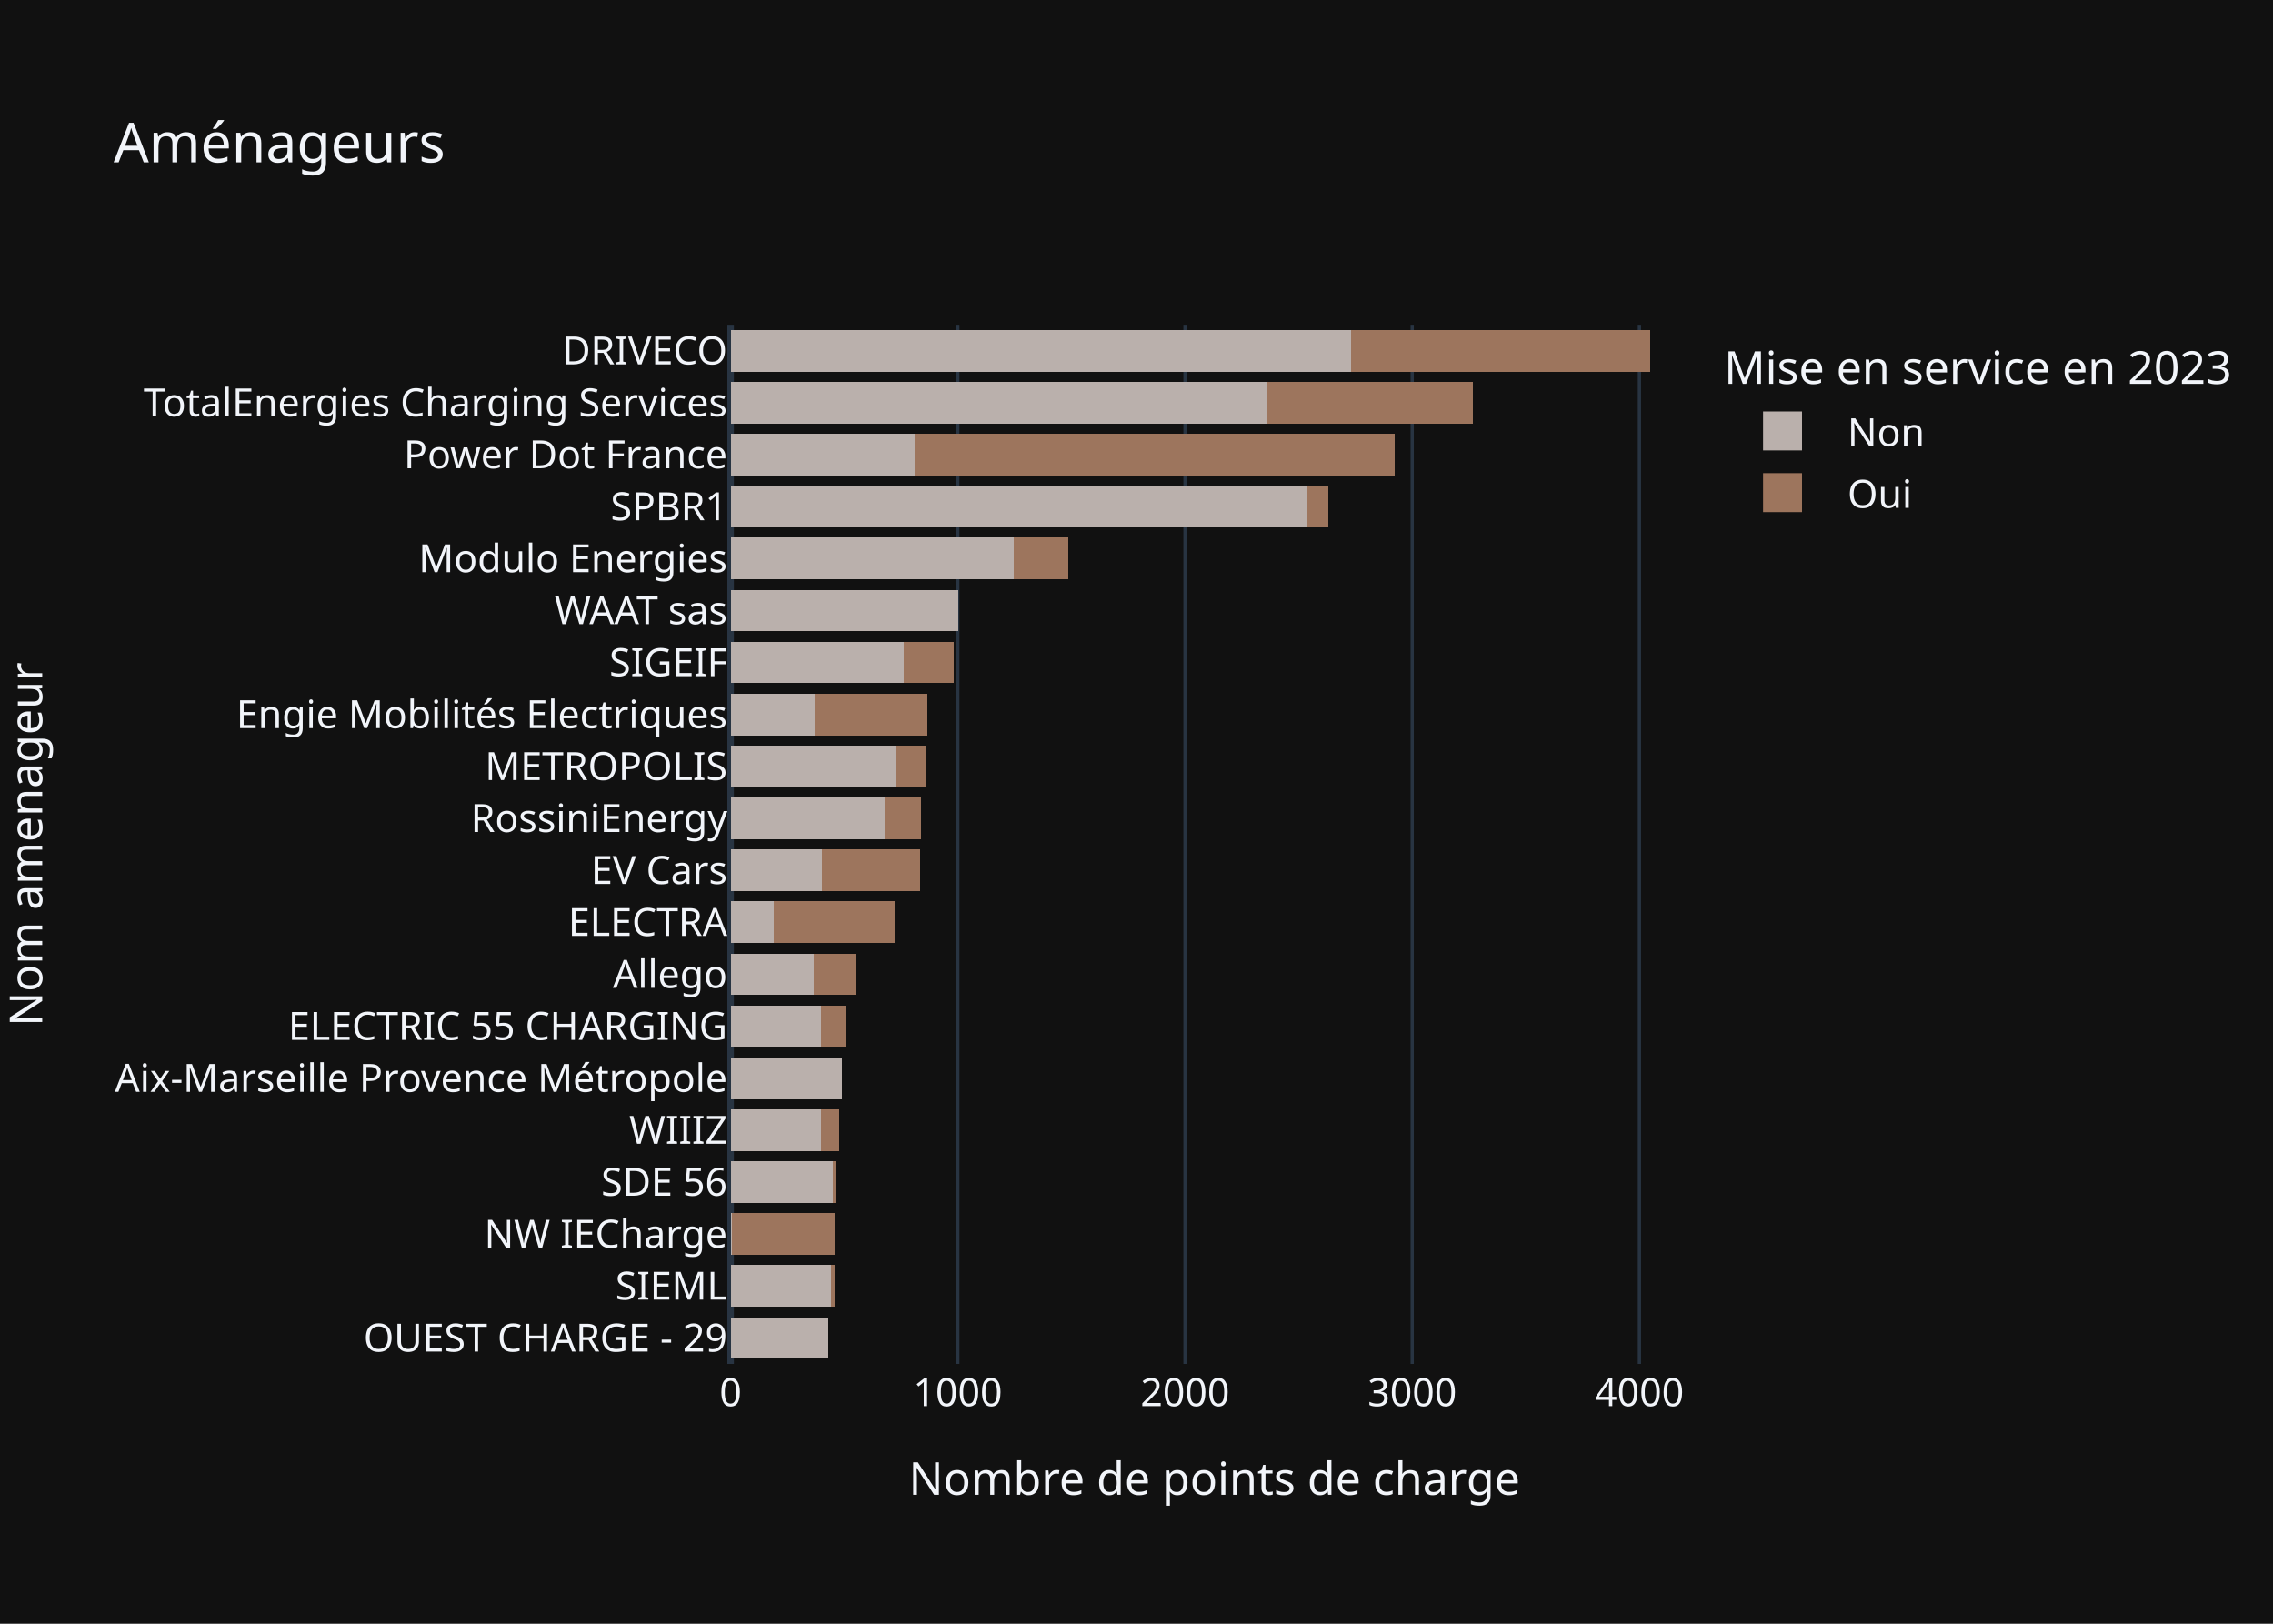
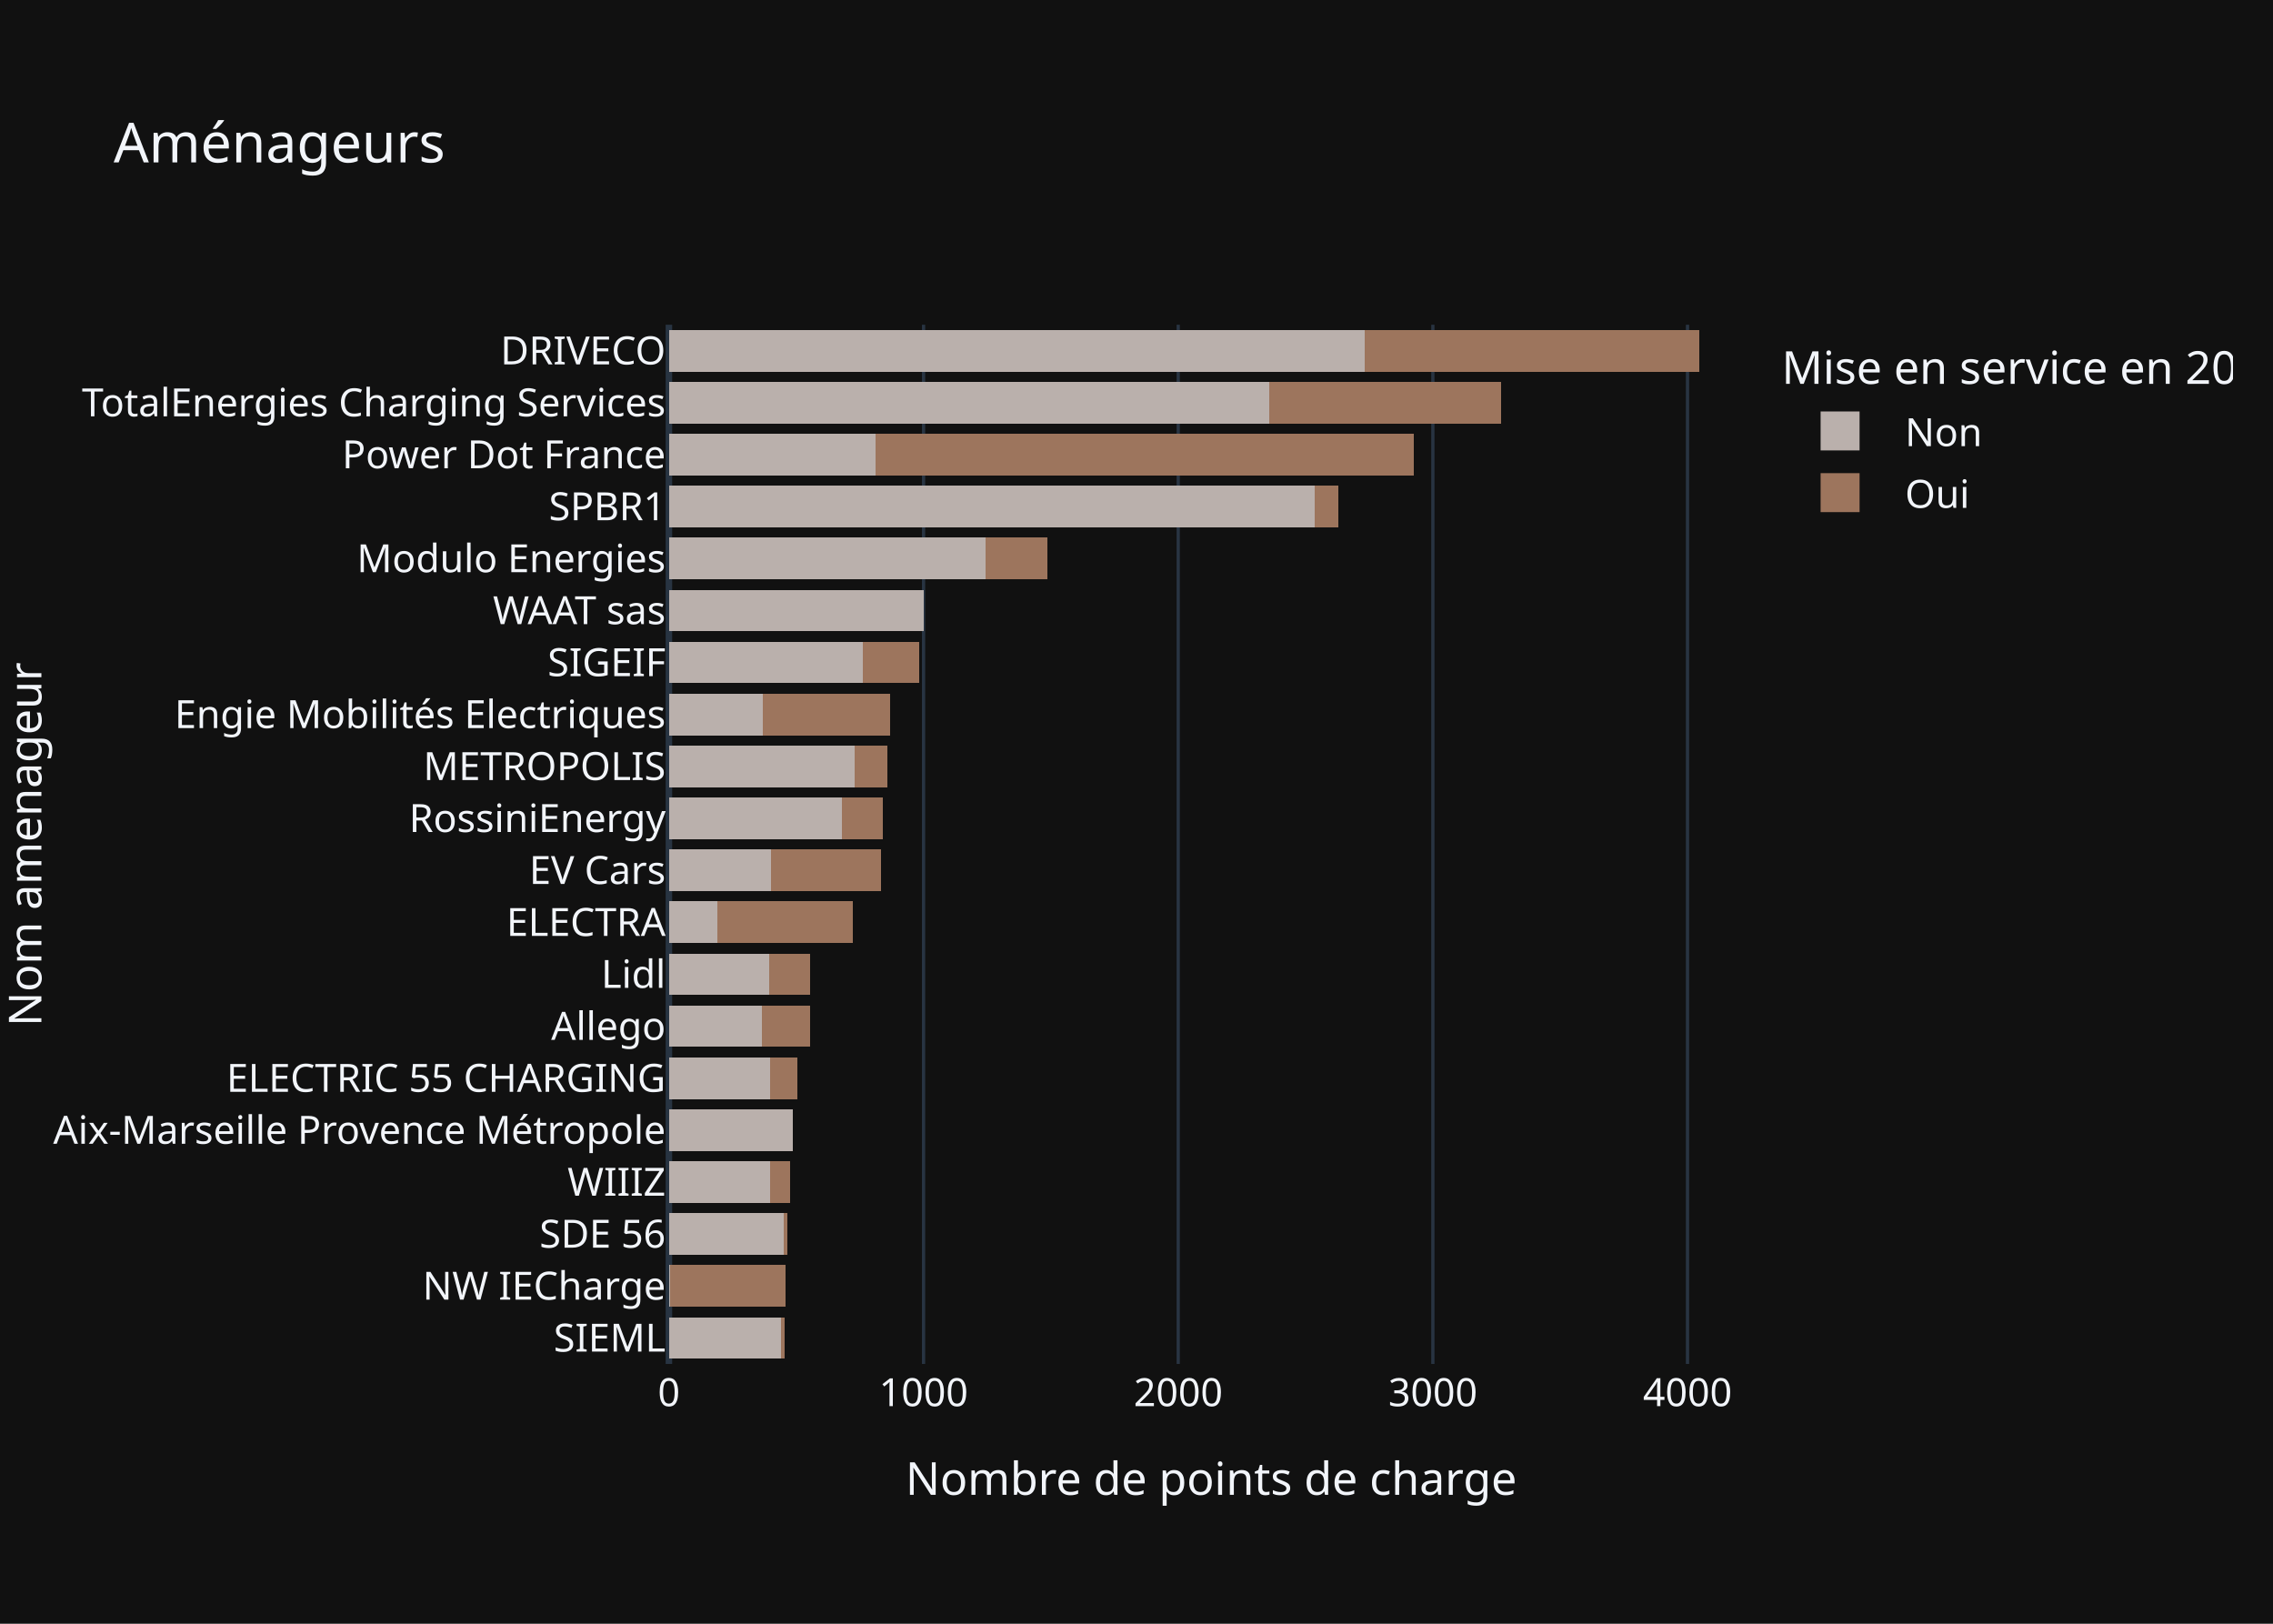
<svg xmlns="http://www.w3.org/2000/svg" class="main-svg" width="700" height="500" style="" viewBox="0 0 700 500">
  <rect x="0" y="0" width="700" height="500" style="fill: rgb(17, 17, 17); fill-opacity: 1;" />
-   <defs id="defs-71d9a1">
+   <defs id="defs-98c251">
    <g class="clips">
-       <clipPath id="clip71d9a1xyplot" class="plotclip">
-         <rect width="298" height="320" />
+       <clipPath id="clip98c251xyplot" class="plotclip">
+         <rect width="334" height="320" />
      </clipPath>
-       <clipPath class="axesclip" id="clip71d9a1x">
-         <rect x="225" y="0" width="298" height="500" />
+       <clipPath class="axesclip" id="clip98c251x">
+         <rect x="206" y="0" width="334" height="500" />
      </clipPath>
-       <clipPath class="axesclip" id="clip71d9a1y">
+       <clipPath class="axesclip" id="clip98c251y">
        <rect x="0" y="100" width="700" height="320" />
      </clipPath>
-       <clipPath class="axesclip" id="clip71d9a1xy">
-         <rect x="225" y="100" width="298" height="320" />
+       <clipPath class="axesclip" id="clip98c251xy">
+         <rect x="206" y="100" width="334" height="320" />
      </clipPath>
    </g>
    <g class="gradients" />
    <g class="patterns" />
  </defs>
  <g class="bglayer" />
  <g class="layer-below">
    <g class="imagelayer" />
    <g class="shapelayer" />
  </g>
  <g class="cartesianlayer">
    <g class="subplot xy">
      <g class="layer-subplot">
        <g class="shapelayer" />
        <g class="imagelayer" />
      </g>
      <g class="minor-gridlayer">
        <g class="x" />
        <g class="y" />
      </g>
      <g class="gridlayer">
        <g class="x">
-           <path class="xgrid crisp" transform="translate(294.97,0)" d="M0,100v320" style="stroke: rgb(40, 52, 66); stroke-opacity: 1; stroke-width: 1px;" />
-           <path class="xgrid crisp" transform="translate(364.94,0)" d="M0,100v320" style="stroke: rgb(40, 52, 66); stroke-opacity: 1; stroke-width: 1px;" />
-           <path class="xgrid crisp" transform="translate(434.91,0)" d="M0,100v320" style="stroke: rgb(40, 52, 66); stroke-opacity: 1; stroke-width: 1px;" />
-           <path class="xgrid crisp" transform="translate(504.88,0)" d="M0,100v320" style="stroke: rgb(40, 52, 66); stroke-opacity: 1; stroke-width: 1px;" />
+           <path class="xgrid crisp" transform="translate(284.42,0)" d="M0,100v320" style="stroke: rgb(40, 52, 66); stroke-opacity: 1; stroke-width: 1px;" />
+           <path class="xgrid crisp" transform="translate(362.85,0)" d="M0,100v320" style="stroke: rgb(40, 52, 66); stroke-opacity: 1; stroke-width: 1px;" />
+           <path class="xgrid crisp" transform="translate(441.27,0)" d="M0,100v320" style="stroke: rgb(40, 52, 66); stroke-opacity: 1; stroke-width: 1px;" />
+           <path class="xgrid crisp" transform="translate(519.69,0)" d="M0,100v320" style="stroke: rgb(40, 52, 66); stroke-opacity: 1; stroke-width: 1px;" />
        </g>
        <g class="y" />
      </g>
      <g class="zerolinelayer">
-         <path class="xzl zl crisp" transform="translate(225,0)" d="M0,100v320" style="stroke: rgb(40, 52, 66); stroke-opacity: 1; stroke-width: 2px;" />
+         <path class="xzl zl crisp" transform="translate(206,0)" d="M0,100v320" style="stroke: rgb(40, 52, 66); stroke-opacity: 1; stroke-width: 2px;" />
      </g>
      <path class="xlines-below" />
      <path class="ylines-below" />
      <g class="overlines-below" />
      <g class="xaxislayer-below" />
      <g class="yaxislayer-below" />
      <g class="overaxes-below" />
-       <g class="plot" transform="translate(225,100)" clip-path="url(#clip71d9a1xyplot)">
+       <g class="plot" transform="translate(206,100)" clip-path="url(#clip98c251xyplot)">
        <g class="barlayer mlayer">
          <g class="trace bars" shape-rendering="crispEdges" style="opacity: 1;">
            <g class="points">
              <g class="point">
-                 <path d="M0,318.4V305.6H30.09V318.4Z" style="vector-effect: none; opacity: 1; stroke-width: 0px; fill: rgb(186, 176, 172); fill-opacity: 1;" />
-               </g>
-               <g class="point">
-                 <path d="M0,302.4V289.6H30.86V302.4Z" style="vector-effect: none; opacity: 1; stroke-width: 0px; fill: rgb(186, 176, 172); fill-opacity: 1;" />
-               </g>
-               <g class="point">
-                 <path d="M0,286.4V273.6H0.35V286.4Z" style="vector-effect: none; opacity: 1; stroke-width: 0px; fill: rgb(186, 176, 172); fill-opacity: 1;" />
-               </g>
-               <g class="point">
-                 <path d="M0,270.4V257.6H31.56V270.4Z" style="vector-effect: none; opacity: 1; stroke-width: 0px; fill: rgb(186, 176, 172); fill-opacity: 1;" />
-               </g>
-               <g class="point">
-                 <path d="M0,254.4V241.6H27.71V254.4Z" style="vector-effect: none; opacity: 1; stroke-width: 0px; fill: rgb(186, 176, 172); fill-opacity: 1;" />
-               </g>
-               <g class="point">
-                 <path d="M0,238.4V225.6H34.15V238.4Z" style="vector-effect: none; opacity: 1; stroke-width: 0px; fill: rgb(186, 176, 172); fill-opacity: 1;" />
-               </g>
-               <g class="point">
-                 <path d="M0,222.4V209.6H27.71V222.4Z" style="vector-effect: none; opacity: 1; stroke-width: 0px; fill: rgb(186, 176, 172); fill-opacity: 1;" />
-               </g>
-               <g class="point">
-                 <path d="M0,206.4V193.6H25.54V206.4Z" style="vector-effect: none; opacity: 1; stroke-width: 0px; fill: rgb(186, 176, 172); fill-opacity: 1;" />
-               </g>
-               <g class="point">
-                 <path d="M0,190.4V177.6H13.29V190.4Z" style="vector-effect: none; opacity: 1; stroke-width: 0px; fill: rgb(186, 176, 172); fill-opacity: 1;" />
-               </g>
-               <g class="point">
-                 <path d="M0,174.4V161.6H27.99V174.4Z" style="vector-effect: none; opacity: 1; stroke-width: 0px; fill: rgb(186, 176, 172); fill-opacity: 1;" />
-               </g>
-               <g class="point">
-                 <path d="M0,158.4V145.6H47.51V158.4Z" style="vector-effect: none; opacity: 1; stroke-width: 0px; fill: rgb(186, 176, 172); fill-opacity: 1;" />
-               </g>
-               <g class="point">
-                 <path d="M0,142.4V129.6H51.08V142.4Z" style="vector-effect: none; opacity: 1; stroke-width: 0px; fill: rgb(186, 176, 172); fill-opacity: 1;" />
-               </g>
-               <g class="point">
-                 <path d="M0,126.4V113.6H25.89V126.4Z" style="vector-effect: none; opacity: 1; stroke-width: 0px; fill: rgb(186, 176, 172); fill-opacity: 1;" />
-               </g>
-               <g class="point">
-                 <path d="M0,110.4V97.6H53.32V110.4Z" style="vector-effect: none; opacity: 1; stroke-width: 0px; fill: rgb(186, 176, 172); fill-opacity: 1;" />
-               </g>
-               <g class="point">
-                 <path d="M0,94.4V81.6H70.11V94.4Z" style="vector-effect: none; opacity: 1; stroke-width: 0px; fill: rgb(186, 176, 172); fill-opacity: 1;" />
-               </g>
-               <g class="point">
-                 <path d="M0,78.4V65.6H87.11V78.4Z" style="vector-effect: none; opacity: 1; stroke-width: 0px; fill: rgb(186, 176, 172); fill-opacity: 1;" />
-               </g>
-               <g class="point">
-                 <path d="M0,62.4V49.6H177.51V62.4Z" style="vector-effect: none; opacity: 1; stroke-width: 0px; fill: rgb(186, 176, 172); fill-opacity: 1;" />
-               </g>
-               <g class="point">
-                 <path d="M0,46.4V33.6H56.68V46.4Z" style="vector-effect: none; opacity: 1; stroke-width: 0px; fill: rgb(186, 176, 172); fill-opacity: 1;" />
-               </g>
-               <g class="point">
-                 <path d="M0,30.4V17.6H165.06V30.4Z" style="vector-effect: none; opacity: 1; stroke-width: 0px; fill: rgb(186, 176, 172); fill-opacity: 1;" />
-               </g>
-               <g class="point">
-                 <path d="M0,14.4V1.6H191.16V14.4Z" style="vector-effect: none; opacity: 1; stroke-width: 0px; fill: rgb(186, 176, 172); fill-opacity: 1;" />
+                 <path d="M0,318.4V305.6H34.58V318.4Z" style="vector-effect: none; opacity: 1; stroke-width: 0px; fill: rgb(186, 176, 172); fill-opacity: 1;" />
+               </g>
+               <g class="point">
+                 <path d="M0,302.4V289.6H0.39V302.4Z" style="vector-effect: none; opacity: 1; stroke-width: 0px; fill: rgb(186, 176, 172); fill-opacity: 1;" />
+               </g>
+               <g class="point">
+                 <path d="M0,286.4V273.6H35.37V286.4Z" style="vector-effect: none; opacity: 1; stroke-width: 0px; fill: rgb(186, 176, 172); fill-opacity: 1;" />
+               </g>
+               <g class="point">
+                 <path d="M0,270.4V257.6H31.06V270.4Z" style="vector-effect: none; opacity: 1; stroke-width: 0px; fill: rgb(186, 176, 172); fill-opacity: 1;" />
+               </g>
+               <g class="point">
+                 <path d="M0,254.4V241.6H38.27V254.4Z" style="vector-effect: none; opacity: 1; stroke-width: 0px; fill: rgb(186, 176, 172); fill-opacity: 1;" />
+               </g>
+               <g class="point">
+                 <path d="M0,238.4V225.6H31.06V238.4Z" style="vector-effect: none; opacity: 1; stroke-width: 0px; fill: rgb(186, 176, 172); fill-opacity: 1;" />
+               </g>
+               <g class="point">
+                 <path d="M0,222.4V209.6H28.62V222.4Z" style="vector-effect: none; opacity: 1; stroke-width: 0px; fill: rgb(186, 176, 172); fill-opacity: 1;" />
+               </g>
+               <g class="point">
+                 <path d="M0,206.4V193.6H30.9V206.4Z" style="vector-effect: none; opacity: 1; stroke-width: 0px; fill: rgb(186, 176, 172); fill-opacity: 1;" />
+               </g>
+               <g class="point">
+                 <path d="M0,190.4V177.6H14.9V190.4Z" style="vector-effect: none; opacity: 1; stroke-width: 0px; fill: rgb(186, 176, 172); fill-opacity: 1;" />
+               </g>
+               <g class="point">
+                 <path d="M0,174.4V161.6H31.37V174.4Z" style="vector-effect: none; opacity: 1; stroke-width: 0px; fill: rgb(186, 176, 172); fill-opacity: 1;" />
+               </g>
+               <g class="point">
+                 <path d="M0,158.4V145.6H53.25V158.4Z" style="vector-effect: none; opacity: 1; stroke-width: 0px; fill: rgb(186, 176, 172); fill-opacity: 1;" />
+               </g>
+               <g class="point">
+                 <path d="M0,142.4V129.6H57.25V142.4Z" style="vector-effect: none; opacity: 1; stroke-width: 0px; fill: rgb(186, 176, 172); fill-opacity: 1;" />
+               </g>
+               <g class="point">
+                 <path d="M0,126.4V113.6H29.02V126.4Z" style="vector-effect: none; opacity: 1; stroke-width: 0px; fill: rgb(186, 176, 172); fill-opacity: 1;" />
+               </g>
+               <g class="point">
+                 <path d="M0,110.4V97.6H59.76V110.4Z" style="vector-effect: none; opacity: 1; stroke-width: 0px; fill: rgb(186, 176, 172); fill-opacity: 1;" />
+               </g>
+               <g class="point">
+                 <path d="M0,94.4V81.6H78.58V94.4Z" style="vector-effect: none; opacity: 1; stroke-width: 0px; fill: rgb(186, 176, 172); fill-opacity: 1;" />
+               </g>
+               <g class="point">
+                 <path d="M0,78.4V65.6H97.64V78.4Z" style="vector-effect: none; opacity: 1; stroke-width: 0px; fill: rgb(186, 176, 172); fill-opacity: 1;" />
+               </g>
+               <g class="point">
+                 <path d="M0,62.4V49.6H198.96V62.4Z" style="vector-effect: none; opacity: 1; stroke-width: 0px; fill: rgb(186, 176, 172); fill-opacity: 1;" />
+               </g>
+               <g class="point">
+                 <path d="M0,46.4V33.6H63.52V46.4Z" style="vector-effect: none; opacity: 1; stroke-width: 0px; fill: rgb(186, 176, 172); fill-opacity: 1;" />
+               </g>
+               <g class="point">
+                 <path d="M0,30.4V17.6H185V30.4Z" style="vector-effect: none; opacity: 1; stroke-width: 0px; fill: rgb(186, 176, 172); fill-opacity: 1;" />
+               </g>
+               <g class="point">
+                 <path d="M0,14.4V1.6H214.25V14.4Z" style="vector-effect: none; opacity: 1; stroke-width: 0px; fill: rgb(186, 176, 172); fill-opacity: 1;" />
              </g>
            </g>
          </g>
          <g class="trace bars" shape-rendering="crispEdges" style="opacity: 1;">
            <g class="points">
              <g class="point">
-                 <path d="M30.86,302.4V289.6H31.91V302.4Z" style="vector-effect: none; opacity: 1; stroke-width: 0px; fill: rgb(157, 117, 93); fill-opacity: 1;" />
-               </g>
-               <g class="point">
-                 <path d="M0.35,286.4V273.6H31.98V286.4Z" style="vector-effect: none; opacity: 1; stroke-width: 0px; fill: rgb(157, 117, 93); fill-opacity: 1;" />
-               </g>
-               <g class="point">
-                 <path d="M31.56,270.4V257.6H32.68V270.4Z" style="vector-effect: none; opacity: 1; stroke-width: 0px; fill: rgb(157, 117, 93); fill-opacity: 1;" />
-               </g>
-               <g class="point">
-                 <path d="M27.71,254.4V241.6H33.38V254.4Z" style="vector-effect: none; opacity: 1; stroke-width: 0px; fill: rgb(157, 117, 93); fill-opacity: 1;" />
+                 <path d="M34.58,318.4V305.6H35.76V318.4Z" style="vector-effect: none; opacity: 1; stroke-width: 0px; fill: rgb(157, 117, 93); fill-opacity: 1;" />
+               </g>
+               <g class="point">
+                 <path d="M0.39,302.4V289.6H35.84V302.4Z" style="vector-effect: none; opacity: 1; stroke-width: 0px; fill: rgb(157, 117, 93); fill-opacity: 1;" />
+               </g>
+               <g class="point">
+                 <path d="M35.37,286.4V273.6H36.62V286.4Z" style="vector-effect: none; opacity: 1; stroke-width: 0px; fill: rgb(157, 117, 93); fill-opacity: 1;" />
+               </g>
+               <g class="point">
+                 <path d="M31.06,270.4V257.6H37.41V270.4Z" style="vector-effect: none; opacity: 1; stroke-width: 0px; fill: rgb(157, 117, 93); fill-opacity: 1;" />
              </g>
              <g class="point">
                <path d="M0,0Z" style="vector-effect: none; opacity: 1; stroke-width: 0px; fill: rgb(157, 117, 93); fill-opacity: 1;" />
              </g>
              <g class="point">
-                 <path d="M27.71,222.4V209.6H35.4V222.4Z" style="vector-effect: none; opacity: 1; stroke-width: 0px; fill: rgb(157, 117, 93); fill-opacity: 1;" />
-               </g>
-               <g class="point">
-                 <path d="M25.54,206.4V193.6H38.69V206.4Z" style="vector-effect: none; opacity: 1; stroke-width: 0px; fill: rgb(157, 117, 93); fill-opacity: 1;" />
-               </g>
-               <g class="point">
-                 <path d="M13.29,190.4V177.6H50.45V190.4Z" style="vector-effect: none; opacity: 1; stroke-width: 0px; fill: rgb(157, 117, 93); fill-opacity: 1;" />
-               </g>
-               <g class="point">
-                 <path d="M27.99,174.4V161.6H58.29V174.4Z" style="vector-effect: none; opacity: 1; stroke-width: 0px; fill: rgb(157, 117, 93); fill-opacity: 1;" />
-               </g>
-               <g class="point">
-                 <path d="M47.51,158.4V145.6H58.71V158.4Z" style="vector-effect: none; opacity: 1; stroke-width: 0px; fill: rgb(157, 117, 93); fill-opacity: 1;" />
-               </g>
-               <g class="point">
-                 <path d="M51.08,142.4V129.6H59.96V142.4Z" style="vector-effect: none; opacity: 1; stroke-width: 0px; fill: rgb(157, 117, 93); fill-opacity: 1;" />
-               </g>
-               <g class="point">
-                 <path d="M25.89,126.4V113.6H60.73V126.4Z" style="vector-effect: none; opacity: 1; stroke-width: 0px; fill: rgb(157, 117, 93); fill-opacity: 1;" />
-               </g>
-               <g class="point">
-                 <path d="M53.32,110.4V97.6H68.71V110.4Z" style="vector-effect: none; opacity: 1; stroke-width: 0px; fill: rgb(157, 117, 93); fill-opacity: 1;" />
+                 <path d="M31.06,238.4V225.6H39.68V238.4Z" style="vector-effect: none; opacity: 1; stroke-width: 0px; fill: rgb(157, 117, 93); fill-opacity: 1;" />
+               </g>
+               <g class="point">
+                 <path d="M28.62,222.4V209.6H43.37V222.4Z" style="vector-effect: none; opacity: 1; stroke-width: 0px; fill: rgb(157, 117, 93); fill-opacity: 1;" />
+               </g>
+               <g class="point">
+                 <path d="M30.9,206.4V193.6H43.45V206.4Z" style="vector-effect: none; opacity: 1; stroke-width: 0px; fill: rgb(157, 117, 93); fill-opacity: 1;" />
+               </g>
+               <g class="point">
+                 <path d="M14.9,190.4V177.6H56.54V190.4Z" style="vector-effect: none; opacity: 1; stroke-width: 0px; fill: rgb(157, 117, 93); fill-opacity: 1;" />
+               </g>
+               <g class="point">
+                 <path d="M31.37,174.4V161.6H65.33V174.4Z" style="vector-effect: none; opacity: 1; stroke-width: 0px; fill: rgb(157, 117, 93); fill-opacity: 1;" />
+               </g>
+               <g class="point">
+                 <path d="M53.25,158.4V145.6H65.8V158.4Z" style="vector-effect: none; opacity: 1; stroke-width: 0px; fill: rgb(157, 117, 93); fill-opacity: 1;" />
+               </g>
+               <g class="point">
+                 <path d="M57.25,142.4V129.6H67.21V142.4Z" style="vector-effect: none; opacity: 1; stroke-width: 0px; fill: rgb(157, 117, 93); fill-opacity: 1;" />
+               </g>
+               <g class="point">
+                 <path d="M29.02,126.4V113.6H68.07V126.4Z" style="vector-effect: none; opacity: 1; stroke-width: 0px; fill: rgb(157, 117, 93); fill-opacity: 1;" />
+               </g>
+               <g class="point">
+                 <path d="M59.76,110.4V97.6H77.01V110.4Z" style="vector-effect: none; opacity: 1; stroke-width: 0px; fill: rgb(157, 117, 93); fill-opacity: 1;" />
              </g>
              <g class="point">
                <path d="M0,0Z" style="vector-effect: none; opacity: 1; stroke-width: 0px; fill: rgb(157, 117, 93); fill-opacity: 1;" />
              </g>
              <g class="point">
-                 <path d="M87.11,78.4V65.6H103.91V78.4Z" style="vector-effect: none; opacity: 1; stroke-width: 0px; fill: rgb(157, 117, 93); fill-opacity: 1;" />
-               </g>
-               <g class="point">
-                 <path d="M177.51,62.4V49.6H183.95V62.4Z" style="vector-effect: none; opacity: 1; stroke-width: 0px; fill: rgb(157, 117, 93); fill-opacity: 1;" />
-               </g>
-               <g class="point">
-                 <path d="M56.68,46.4V33.6H204.66V46.4Z" style="vector-effect: none; opacity: 1; stroke-width: 0px; fill: rgb(157, 117, 93); fill-opacity: 1;" />
-               </g>
-               <g class="point">
-                 <path d="M165.06,30.4V17.6H228.59V30.4Z" style="vector-effect: none; opacity: 1; stroke-width: 0px; fill: rgb(157, 117, 93); fill-opacity: 1;" />
-               </g>
-               <g class="point">
-                 <path d="M191.16,14.4V1.6H283.1V14.4Z" style="vector-effect: none; opacity: 1; stroke-width: 0px; fill: rgb(157, 117, 93); fill-opacity: 1;" />
+                 <path d="M97.64,78.4V65.6H116.46V78.4Z" style="vector-effect: none; opacity: 1; stroke-width: 0px; fill: rgb(157, 117, 93); fill-opacity: 1;" />
+               </g>
+               <g class="point">
+                 <path d="M198.96,62.4V49.6H206.17V62.4Z" style="vector-effect: none; opacity: 1; stroke-width: 0px; fill: rgb(157, 117, 93); fill-opacity: 1;" />
+               </g>
+               <g class="point">
+                 <path d="M63.52,46.4V33.6H229.39V46.4Z" style="vector-effect: none; opacity: 1; stroke-width: 0px; fill: rgb(157, 117, 93); fill-opacity: 1;" />
+               </g>
+               <g class="point">
+                 <path d="M185,30.4V17.6H256.21V30.4Z" style="vector-effect: none; opacity: 1; stroke-width: 0px; fill: rgb(157, 117, 93); fill-opacity: 1;" />
+               </g>
+               <g class="point">
+                 <path d="M214.25,14.4V1.6H317.3V14.4Z" style="vector-effect: none; opacity: 1; stroke-width: 0px; fill: rgb(157, 117, 93); fill-opacity: 1;" />
              </g>
            </g>
          </g>
        </g>
      </g>
      <g class="overplot" />
      <path class="xlines-above crisp" d="M0,0" style="fill: none;" />
      <path class="ylines-above crisp" d="M0,0" style="fill: none;" />
      <g class="overlines-above" />
      <g class="xaxislayer-above">
        <g class="xtick">
-           <text text-anchor="middle" x="0" y="433" transform="translate(225,0)" style="font-family: Raleway; font-size: 12px; fill: rgb(242, 245, 250); fill-opacity: 1; white-space: pre; opacity: 1;">0</text>
-         </g>
-         <g class="xtick">
-           <text text-anchor="middle" x="0" y="433" style="font-family: Raleway; font-size: 12px; fill: rgb(242, 245, 250); fill-opacity: 1; white-space: pre; opacity: 1;" transform="translate(294.97,0)">1000</text>
-         </g>
-         <g class="xtick">
-           <text text-anchor="middle" x="0" y="433" style="font-family: Raleway; font-size: 12px; fill: rgb(242, 245, 250); fill-opacity: 1; white-space: pre; opacity: 1;" transform="translate(364.94,0)">2000</text>
-         </g>
-         <g class="xtick">
-           <text text-anchor="middle" x="0" y="433" style="font-family: Raleway; font-size: 12px; fill: rgb(242, 245, 250); fill-opacity: 1; white-space: pre; opacity: 1;" transform="translate(434.91,0)">3000</text>
-         </g>
-         <g class="xtick">
-           <text text-anchor="middle" x="0" y="433" style="font-family: Raleway; font-size: 12px; fill: rgb(242, 245, 250); fill-opacity: 1; white-space: pre; opacity: 1;" transform="translate(504.88,0)">4000</text>
+           <text text-anchor="middle" x="0" y="433" transform="translate(206,0)" style="font-family: Raleway; font-size: 12px; fill: rgb(242, 245, 250); fill-opacity: 1; white-space: pre; opacity: 1;">0</text>
+         </g>
+         <g class="xtick">
+           <text text-anchor="middle" x="0" y="433" style="font-family: Raleway; font-size: 12px; fill: rgb(242, 245, 250); fill-opacity: 1; white-space: pre; opacity: 1;" transform="translate(284.42,0)">1000</text>
+         </g>
+         <g class="xtick">
+           <text text-anchor="middle" x="0" y="433" style="font-family: Raleway; font-size: 12px; fill: rgb(242, 245, 250); fill-opacity: 1; white-space: pre; opacity: 1;" transform="translate(362.85,0)">2000</text>
+         </g>
+         <g class="xtick">
+           <text text-anchor="middle" x="0" y="433" style="font-family: Raleway; font-size: 12px; fill: rgb(242, 245, 250); fill-opacity: 1; white-space: pre; opacity: 1;" transform="translate(441.27,0)">3000</text>
+         </g>
+         <g class="xtick">
+           <text text-anchor="middle" x="0" y="433" style="font-family: Raleway; font-size: 12px; fill: rgb(242, 245, 250); fill-opacity: 1; white-space: pre; opacity: 1;" transform="translate(519.69,0)">4000</text>
        </g>
      </g>
      <g class="yaxislayer-above">
        <g class="ytick">
-           <text text-anchor="end" x="224" y="4.2" transform="translate(0,412)" style="font-family: Raleway; font-size: 12px; fill: rgb(242, 245, 250); fill-opacity: 1; white-space: pre; opacity: 1;">OUEST CHARGE - 29</text>
-         </g>
-         <g class="ytick">
-           <text text-anchor="end" x="224" y="4.2" transform="translate(0,396)" style="font-family: Raleway; font-size: 12px; fill: rgb(242, 245, 250); fill-opacity: 1; white-space: pre; opacity: 1;">SIEML</text>
-         </g>
-         <g class="ytick">
-           <text text-anchor="end" x="224" y="4.2" transform="translate(0,380)" style="font-family: Raleway; font-size: 12px; fill: rgb(242, 245, 250); fill-opacity: 1; white-space: pre; opacity: 1;">NW IECharge</text>
-         </g>
-         <g class="ytick">
-           <text text-anchor="end" x="224" y="4.2" transform="translate(0,364)" style="font-family: Raleway; font-size: 12px; fill: rgb(242, 245, 250); fill-opacity: 1; white-space: pre; opacity: 1;">SDE 56</text>
-         </g>
-         <g class="ytick">
-           <text text-anchor="end" x="224" y="4.2" transform="translate(0,348)" style="font-family: Raleway; font-size: 12px; fill: rgb(242, 245, 250); fill-opacity: 1; white-space: pre; opacity: 1;">WIIIZ</text>
-         </g>
-         <g class="ytick">
-           <text text-anchor="end" x="224" y="4.2" transform="translate(0,332)" style="font-family: Raleway; font-size: 12px; fill: rgb(242, 245, 250); fill-opacity: 1; white-space: pre; opacity: 1;">Aix-Marseille Provence Métropole</text>
-         </g>
-         <g class="ytick">
-           <text text-anchor="end" x="224" y="4.2" transform="translate(0,316)" style="font-family: Raleway; font-size: 12px; fill: rgb(242, 245, 250); fill-opacity: 1; white-space: pre; opacity: 1;">ELECTRIC 55 CHARGING</text>
-         </g>
-         <g class="ytick">
-           <text text-anchor="end" x="224" y="4.2" transform="translate(0,300)" style="font-family: Raleway; font-size: 12px; fill: rgb(242, 245, 250); fill-opacity: 1; white-space: pre; opacity: 1;">Allego</text>
-         </g>
-         <g class="ytick">
-           <text text-anchor="end" x="224" y="4.2" transform="translate(0,284)" style="font-family: Raleway; font-size: 12px; fill: rgb(242, 245, 250); fill-opacity: 1; white-space: pre; opacity: 1;">ELECTRA</text>
-         </g>
-         <g class="ytick">
-           <text text-anchor="end" x="224" y="4.2" transform="translate(0,268)" style="font-family: Raleway; font-size: 12px; fill: rgb(242, 245, 250); fill-opacity: 1; white-space: pre; opacity: 1;">EV Cars</text>
-         </g>
-         <g class="ytick">
-           <text text-anchor="end" x="224" y="4.2" transform="translate(0,252)" style="font-family: Raleway; font-size: 12px; fill: rgb(242, 245, 250); fill-opacity: 1; white-space: pre; opacity: 1;">RossiniEnergy</text>
-         </g>
-         <g class="ytick">
-           <text text-anchor="end" x="224" y="4.2" transform="translate(0,236)" style="font-family: Raleway; font-size: 12px; fill: rgb(242, 245, 250); fill-opacity: 1; white-space: pre; opacity: 1;">METROPOLIS</text>
-         </g>
-         <g class="ytick">
-           <text text-anchor="end" x="224" y="4.2" transform="translate(0,220)" style="font-family: Raleway; font-size: 12px; fill: rgb(242, 245, 250); fill-opacity: 1; white-space: pre; opacity: 1;">Engie Mobilités Electriques</text>
-         </g>
-         <g class="ytick">
-           <text text-anchor="end" x="224" y="4.2" transform="translate(0,204)" style="font-family: Raleway; font-size: 12px; fill: rgb(242, 245, 250); fill-opacity: 1; white-space: pre; opacity: 1;">SIGEIF</text>
-         </g>
-         <g class="ytick">
-           <text text-anchor="end" x="224" y="4.2" transform="translate(0,188)" style="font-family: Raleway; font-size: 12px; fill: rgb(242, 245, 250); fill-opacity: 1; white-space: pre; opacity: 1;">WAAT sas</text>
-         </g>
-         <g class="ytick">
-           <text text-anchor="end" x="224" y="4.2" transform="translate(0,172)" style="font-family: Raleway; font-size: 12px; fill: rgb(242, 245, 250); fill-opacity: 1; white-space: pre; opacity: 1;">Modulo Energies</text>
-         </g>
-         <g class="ytick">
-           <text text-anchor="end" x="224" y="4.2" transform="translate(0,156)" style="font-family: Raleway; font-size: 12px; fill: rgb(242, 245, 250); fill-opacity: 1; white-space: pre; opacity: 1;">SPBR1</text>
-         </g>
-         <g class="ytick">
-           <text text-anchor="end" x="224" y="4.2" transform="translate(0,140)" style="font-family: Raleway; font-size: 12px; fill: rgb(242, 245, 250); fill-opacity: 1; white-space: pre; opacity: 1;">Power Dot France</text>
-         </g>
-         <g class="ytick">
-           <text text-anchor="end" x="224" y="4.2" transform="translate(0,124)" style="font-family: Raleway; font-size: 12px; fill: rgb(242, 245, 250); fill-opacity: 1; white-space: pre; opacity: 1;">TotalEnergies Charging Services</text>
-         </g>
-         <g class="ytick">
-           <text text-anchor="end" x="224" y="4.2" transform="translate(0,108)" style="font-family: Raleway; font-size: 12px; fill: rgb(242, 245, 250); fill-opacity: 1; white-space: pre; opacity: 1;">DRIVECO</text>
+           <text text-anchor="end" x="205" y="4.2" transform="translate(0,412)" style="font-family: Raleway; font-size: 12px; fill: rgb(242, 245, 250); fill-opacity: 1; white-space: pre; opacity: 1;">SIEML</text>
+         </g>
+         <g class="ytick">
+           <text text-anchor="end" x="205" y="4.2" transform="translate(0,396)" style="font-family: Raleway; font-size: 12px; fill: rgb(242, 245, 250); fill-opacity: 1; white-space: pre; opacity: 1;">NW IECharge</text>
+         </g>
+         <g class="ytick">
+           <text text-anchor="end" x="205" y="4.2" transform="translate(0,380)" style="font-family: Raleway; font-size: 12px; fill: rgb(242, 245, 250); fill-opacity: 1; white-space: pre; opacity: 1;">SDE 56</text>
+         </g>
+         <g class="ytick">
+           <text text-anchor="end" x="205" y="4.2" transform="translate(0,364)" style="font-family: Raleway; font-size: 12px; fill: rgb(242, 245, 250); fill-opacity: 1; white-space: pre; opacity: 1;">WIIIZ</text>
+         </g>
+         <g class="ytick">
+           <text text-anchor="end" x="205" y="4.2" transform="translate(0,348)" style="font-family: Raleway; font-size: 12px; fill: rgb(242, 245, 250); fill-opacity: 1; white-space: pre; opacity: 1;">Aix-Marseille Provence Métropole</text>
+         </g>
+         <g class="ytick">
+           <text text-anchor="end" x="205" y="4.2" transform="translate(0,332)" style="font-family: Raleway; font-size: 12px; fill: rgb(242, 245, 250); fill-opacity: 1; white-space: pre; opacity: 1;">ELECTRIC 55 CHARGING</text>
+         </g>
+         <g class="ytick">
+           <text text-anchor="end" x="205" y="4.2" transform="translate(0,316)" style="font-family: Raleway; font-size: 12px; fill: rgb(242, 245, 250); fill-opacity: 1; white-space: pre; opacity: 1;">Allego</text>
+         </g>
+         <g class="ytick">
+           <text text-anchor="end" x="205" y="4.2" transform="translate(0,300)" style="font-family: Raleway; font-size: 12px; fill: rgb(242, 245, 250); fill-opacity: 1; white-space: pre; opacity: 1;">Lidl</text>
+         </g>
+         <g class="ytick">
+           <text text-anchor="end" x="205" y="4.2" transform="translate(0,284)" style="font-family: Raleway; font-size: 12px; fill: rgb(242, 245, 250); fill-opacity: 1; white-space: pre; opacity: 1;">ELECTRA</text>
+         </g>
+         <g class="ytick">
+           <text text-anchor="end" x="205" y="4.2" transform="translate(0,268)" style="font-family: Raleway; font-size: 12px; fill: rgb(242, 245, 250); fill-opacity: 1; white-space: pre; opacity: 1;">EV Cars</text>
+         </g>
+         <g class="ytick">
+           <text text-anchor="end" x="205" y="4.2" transform="translate(0,252)" style="font-family: Raleway; font-size: 12px; fill: rgb(242, 245, 250); fill-opacity: 1; white-space: pre; opacity: 1;">RossiniEnergy</text>
+         </g>
+         <g class="ytick">
+           <text text-anchor="end" x="205" y="4.2" transform="translate(0,236)" style="font-family: Raleway; font-size: 12px; fill: rgb(242, 245, 250); fill-opacity: 1; white-space: pre; opacity: 1;">METROPOLIS</text>
+         </g>
+         <g class="ytick">
+           <text text-anchor="end" x="205" y="4.2" transform="translate(0,220)" style="font-family: Raleway; font-size: 12px; fill: rgb(242, 245, 250); fill-opacity: 1; white-space: pre; opacity: 1;">Engie Mobilités Electriques</text>
+         </g>
+         <g class="ytick">
+           <text text-anchor="end" x="205" y="4.2" transform="translate(0,204)" style="font-family: Raleway; font-size: 12px; fill: rgb(242, 245, 250); fill-opacity: 1; white-space: pre; opacity: 1;">SIGEIF</text>
+         </g>
+         <g class="ytick">
+           <text text-anchor="end" x="205" y="4.2" transform="translate(0,188)" style="font-family: Raleway; font-size: 12px; fill: rgb(242, 245, 250); fill-opacity: 1; white-space: pre; opacity: 1;">WAAT sas</text>
+         </g>
+         <g class="ytick">
+           <text text-anchor="end" x="205" y="4.2" transform="translate(0,172)" style="font-family: Raleway; font-size: 12px; fill: rgb(242, 245, 250); fill-opacity: 1; white-space: pre; opacity: 1;">Modulo Energies</text>
+         </g>
+         <g class="ytick">
+           <text text-anchor="end" x="205" y="4.2" transform="translate(0,156)" style="font-family: Raleway; font-size: 12px; fill: rgb(242, 245, 250); fill-opacity: 1; white-space: pre; opacity: 1;">SPBR1</text>
+         </g>
+         <g class="ytick">
+           <text text-anchor="end" x="205" y="4.2" transform="translate(0,140)" style="font-family: Raleway; font-size: 12px; fill: rgb(242, 245, 250); fill-opacity: 1; white-space: pre; opacity: 1;">Power Dot France</text>
+         </g>
+         <g class="ytick">
+           <text text-anchor="end" x="205" y="4.2" transform="translate(0,124)" style="font-family: Raleway; font-size: 12px; fill: rgb(242, 245, 250); fill-opacity: 1; white-space: pre; opacity: 1;">TotalEnergies Charging Services</text>
+         </g>
+         <g class="ytick">
+           <text text-anchor="end" x="205" y="4.2" transform="translate(0,108)" style="font-family: Raleway; font-size: 12px; fill: rgb(242, 245, 250); fill-opacity: 1; white-space: pre; opacity: 1;">DRIVECO</text>
        </g>
      </g>
      <g class="overaxes-above" />
    </g>
  </g>
  <g class="polarlayer" />
  <g class="smithlayer" />
  <g class="ternarylayer" />
  <g class="geolayer" />
  <g class="funnelarealayer" />
  <g class="pielayer" />
  <g class="iciclelayer" />
  <g class="treemaplayer" />
  <g class="sunburstlayer" />
  <g class="glimages" />
-   <defs id="topdefs-71d9a1">
+   <defs id="topdefs-98c251">
    <g class="clips" />
-     <clipPath id="legend71d9a1">
-       <rect width="159" height="67" x="0" y="0" />
+     <clipPath id="legend98c251">
+       <rect width="141" height="67" x="0" y="0" />
    </clipPath>
  </defs>
  <g class="layer-above">
    <g class="imagelayer" />
    <g class="shapelayer" />
  </g>
  <g class="infolayer">
-     <g class="legend" pointer-events="all" transform="translate(528.96,100)">
-       <rect class="bg" shape-rendering="crispEdges" style="stroke: rgb(68, 68, 68); stroke-opacity: 1; fill: rgb(17, 17, 17); fill-opacity: 1; stroke-width: 0px;" width="159" height="67" x="0" y="0" />
-       <g class="scrollbox" transform="" clip-path="url(#legend71d9a1)">
+     <g class="legend" pointer-events="all" transform="translate(546.68,100)">
+       <rect class="bg" shape-rendering="crispEdges" width="141" height="67" x="0" y="0" style="stroke: rgb(68, 68, 68); stroke-opacity: 1; fill: rgb(17, 17, 17); fill-opacity: 1; stroke-width: 0px;" />
+       <g class="scrollbox" transform="" clip-path="url(#legend98c251)">
        <text class="legendtitletext" text-anchor="start" x="2" y="18.2" style="font-family: Raleway; font-size: 14px; fill: rgb(242, 245, 250); fill-opacity: 1; white-space: pre;">Mise en service en 2023</text>
        <g class="groups" transform="">
          <g class="traces" transform="translate(0,32.7)" style="opacity: 1;">
            <text class="legendtext" text-anchor="start" x="40" y="4.68" style="font-family: Raleway; font-size: 12px; fill: rgb(242, 245, 250); fill-opacity: 1; white-space: pre;">Non</text>
            <g class="layers" style="opacity: 1;">
              <g class="legendfill" />
              <g class="legendlines" />
              <g class="legendsymbols">
                <g class="legendpoints">
                  <path class="legendundefined" d="M6,6H-6V-6H6Z" transform="translate(20,0)" style="stroke-width: 0px; fill: rgb(186, 176, 172); fill-opacity: 1;" />
                </g>
              </g>
            </g>
-             <rect class="legendtoggle" x="0" y="-9.5" width="63.312" height="19" style="fill: rgb(0, 0, 0); fill-opacity: 0;" />
+             <rect class="legendtoggle" x="0" y="-9.5" width="60.672" height="19" style="fill: rgb(0, 0, 0); fill-opacity: 0;" />
          </g>
        </g>
        <g class="groups" transform="">
          <g class="traces" transform="translate(0,51.7)" style="opacity: 1;">
            <text class="legendtext" text-anchor="start" x="40" y="4.68" style="font-family: Raleway; font-size: 12px; fill: rgb(242, 245, 250); fill-opacity: 1; white-space: pre;">Oui</text>
            <g class="layers" style="opacity: 1;">
              <g class="legendfill" />
              <g class="legendlines" />
              <g class="legendsymbols">
                <g class="legendpoints">
                  <path class="legendundefined" d="M6,6H-6V-6H6Z" transform="translate(20,0)" style="stroke-width: 0px; fill: rgb(157, 117, 93); fill-opacity: 1;" />
                </g>
              </g>
            </g>
-             <rect class="legendtoggle" x="0" y="-9.5" width="63.312" height="19" style="fill: rgb(0, 0, 0); fill-opacity: 0;" />
+             <rect class="legendtoggle" x="0" y="-9.5" width="60.672" height="19" style="fill: rgb(0, 0, 0); fill-opacity: 0;" />
          </g>
        </g>
      </g>
-       <rect class="scrollbar" rx="20" ry="3" width="0" height="0" style="fill: rgb(128, 139, 164); fill-opacity: 1;" x="0" y="0" />
+       <rect class="scrollbar" rx="20" ry="3" width="0" height="0" x="0" y="0" style="fill: rgb(128, 139, 164); fill-opacity: 1;" />
    </g>
    <g class="g-gtitle">
      <text class="gtitle" x="35" y="50" text-anchor="start" dy="0em" style="font-family: Raleway; font-size: 17px; fill: rgb(242, 245, 250); opacity: 1; font-weight: normal; white-space: pre;">Aménageurs</text>
    </g>
    <g class="g-xtitle">
-       <text class="xtitle" x="374" y="460.3" text-anchor="middle" style="font-family: Raleway; font-size: 14px; fill: rgb(242, 245, 250); opacity: 1; font-weight: normal; white-space: pre;">Nombre de points de charge</text>
-     </g>
-     <g class="g-ytitle" transform="translate(0.9248047,0)">
-       <text class="ytitle" transform="rotate(-90,12.075,260)" x="12.075" y="260" text-anchor="middle" style="font-family: Raleway; font-size: 14px; fill: rgb(242, 245, 250); opacity: 1; font-weight: normal; white-space: pre;">Nom amenageur</text>
+       <text class="xtitle" x="373" y="460.3" text-anchor="middle" style="font-family: Raleway; font-size: 14px; fill: rgb(242, 245, 250); opacity: 1; font-weight: normal; white-space: pre;">Nombre de points de charge</text>
+     </g>
+     <g class="g-ytitle">
+       <text class="ytitle" transform="rotate(-90,12.74687,260)" x="12.747" y="260" text-anchor="middle" style="font-family: Raleway; font-size: 14px; fill: rgb(242, 245, 250); opacity: 1; font-weight: normal; white-space: pre;">Nom amenageur</text>
    </g>
  </g>
</svg>
